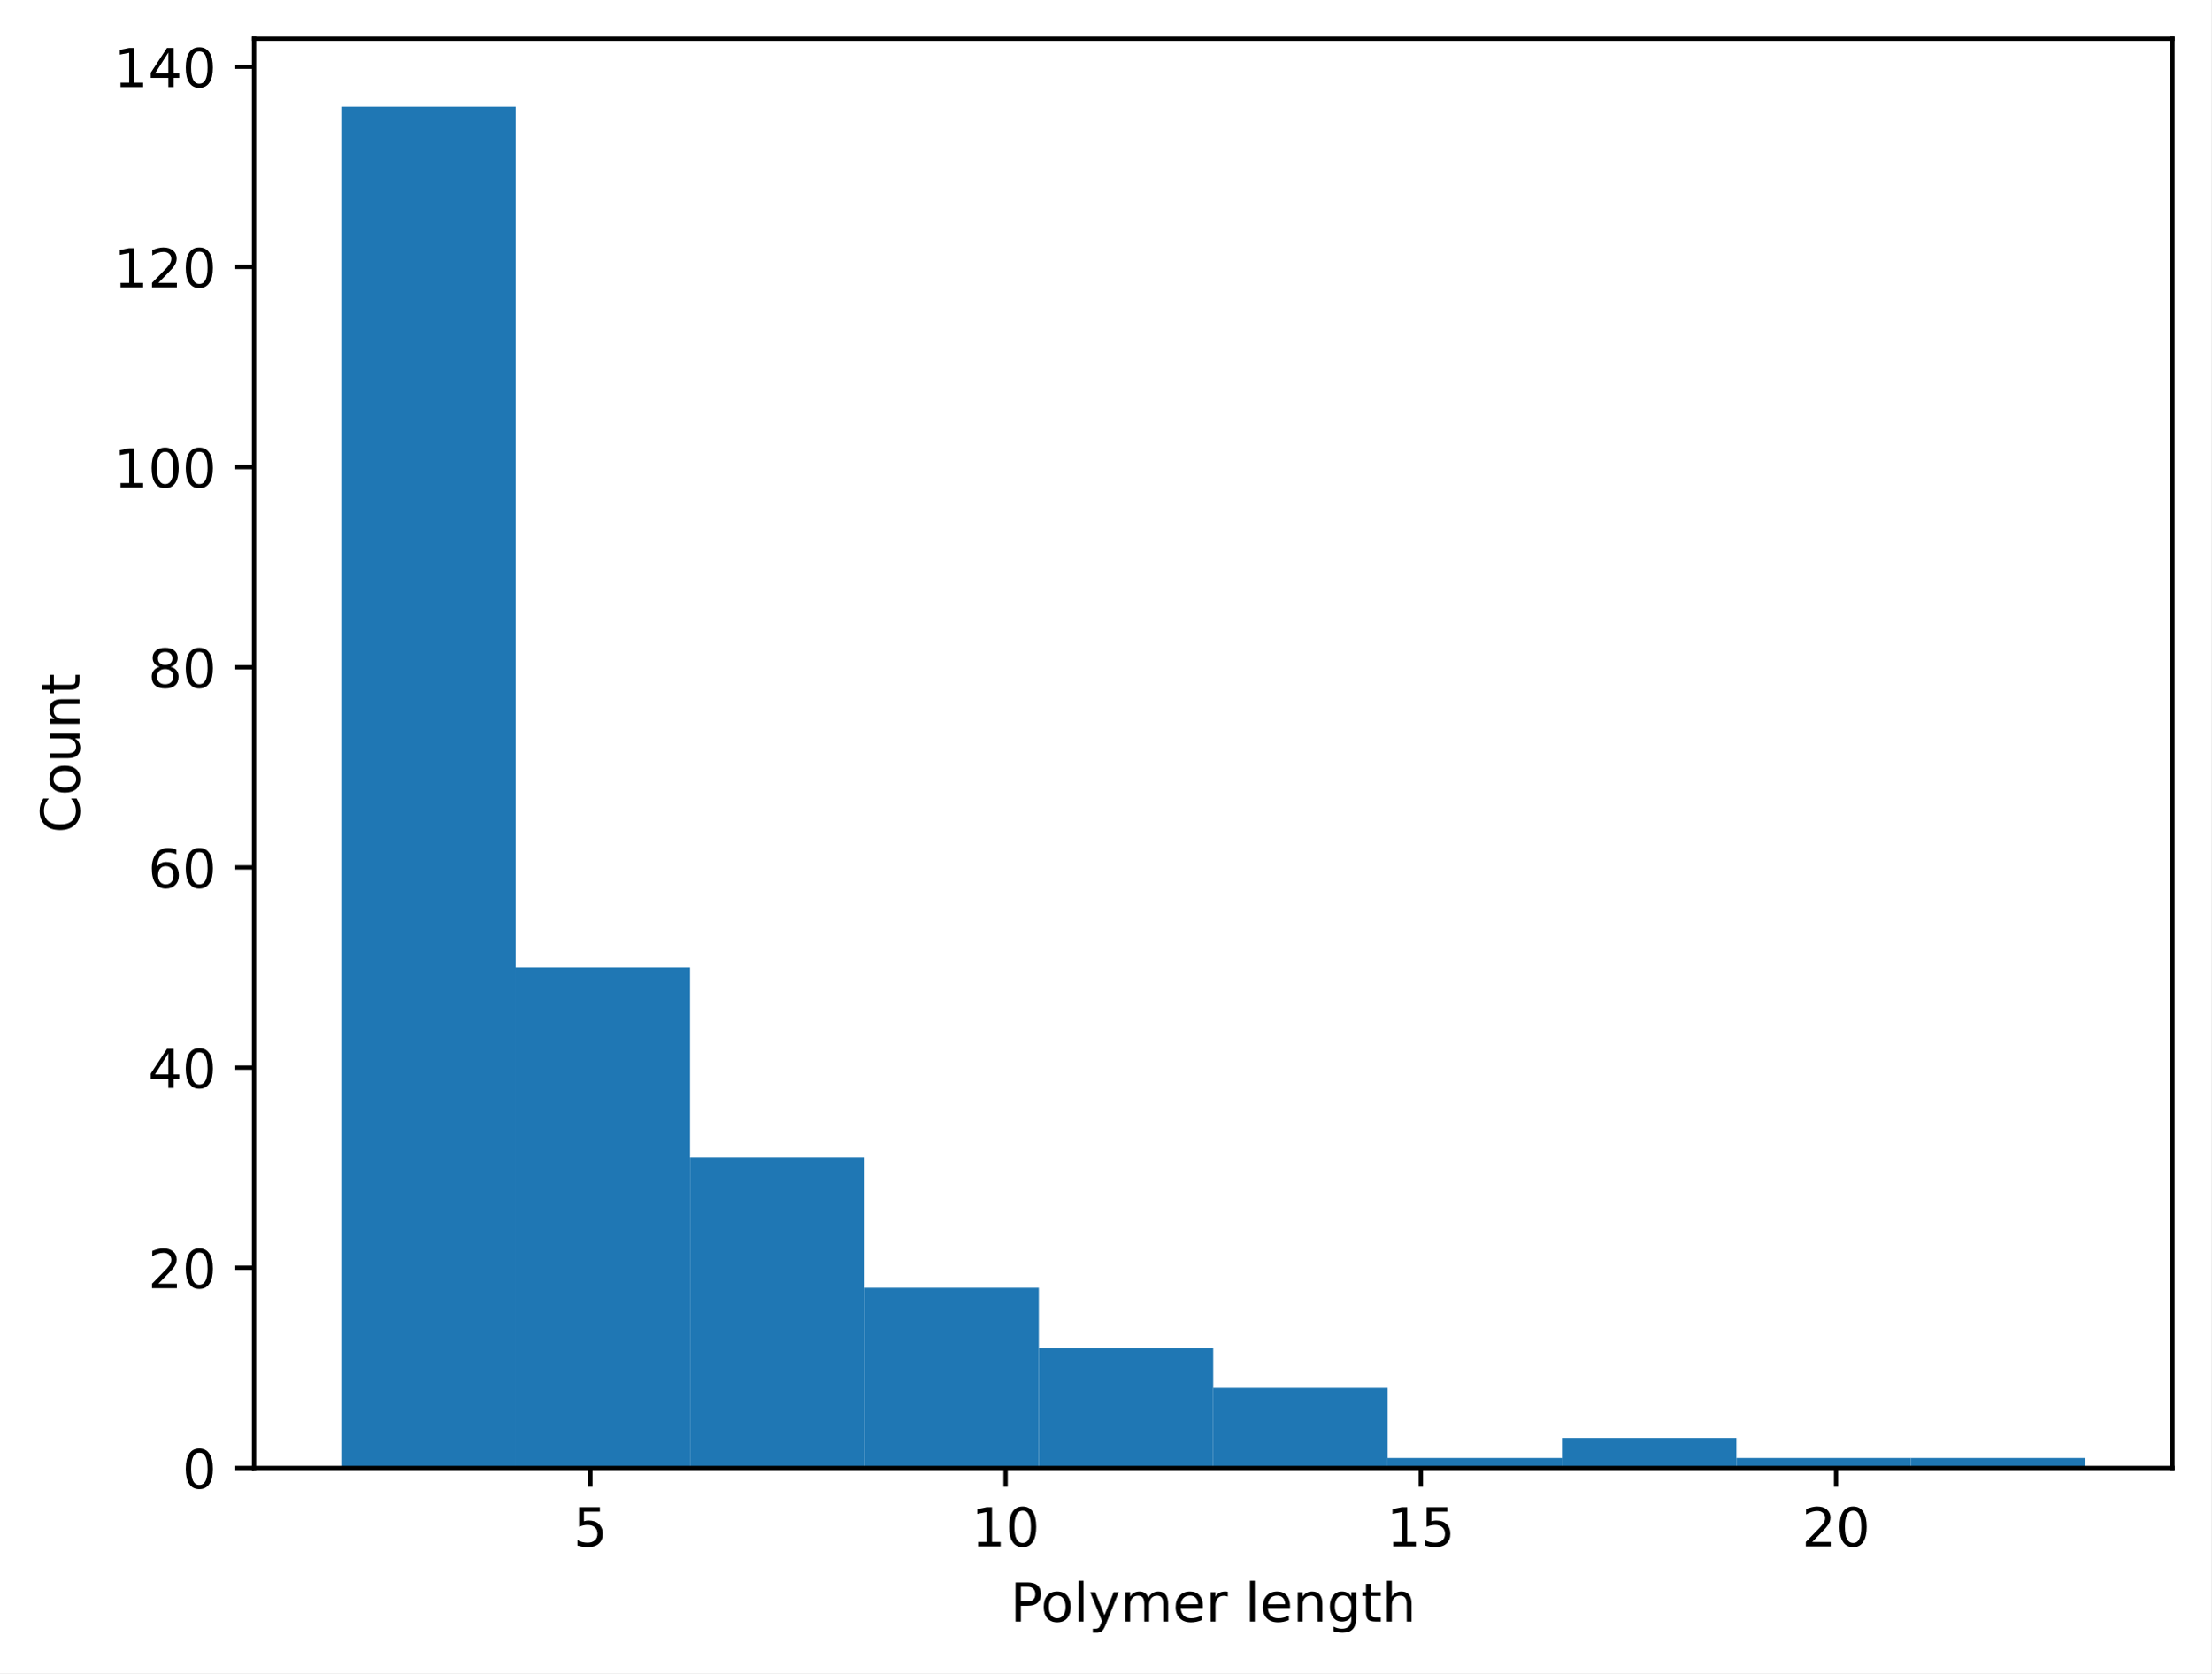
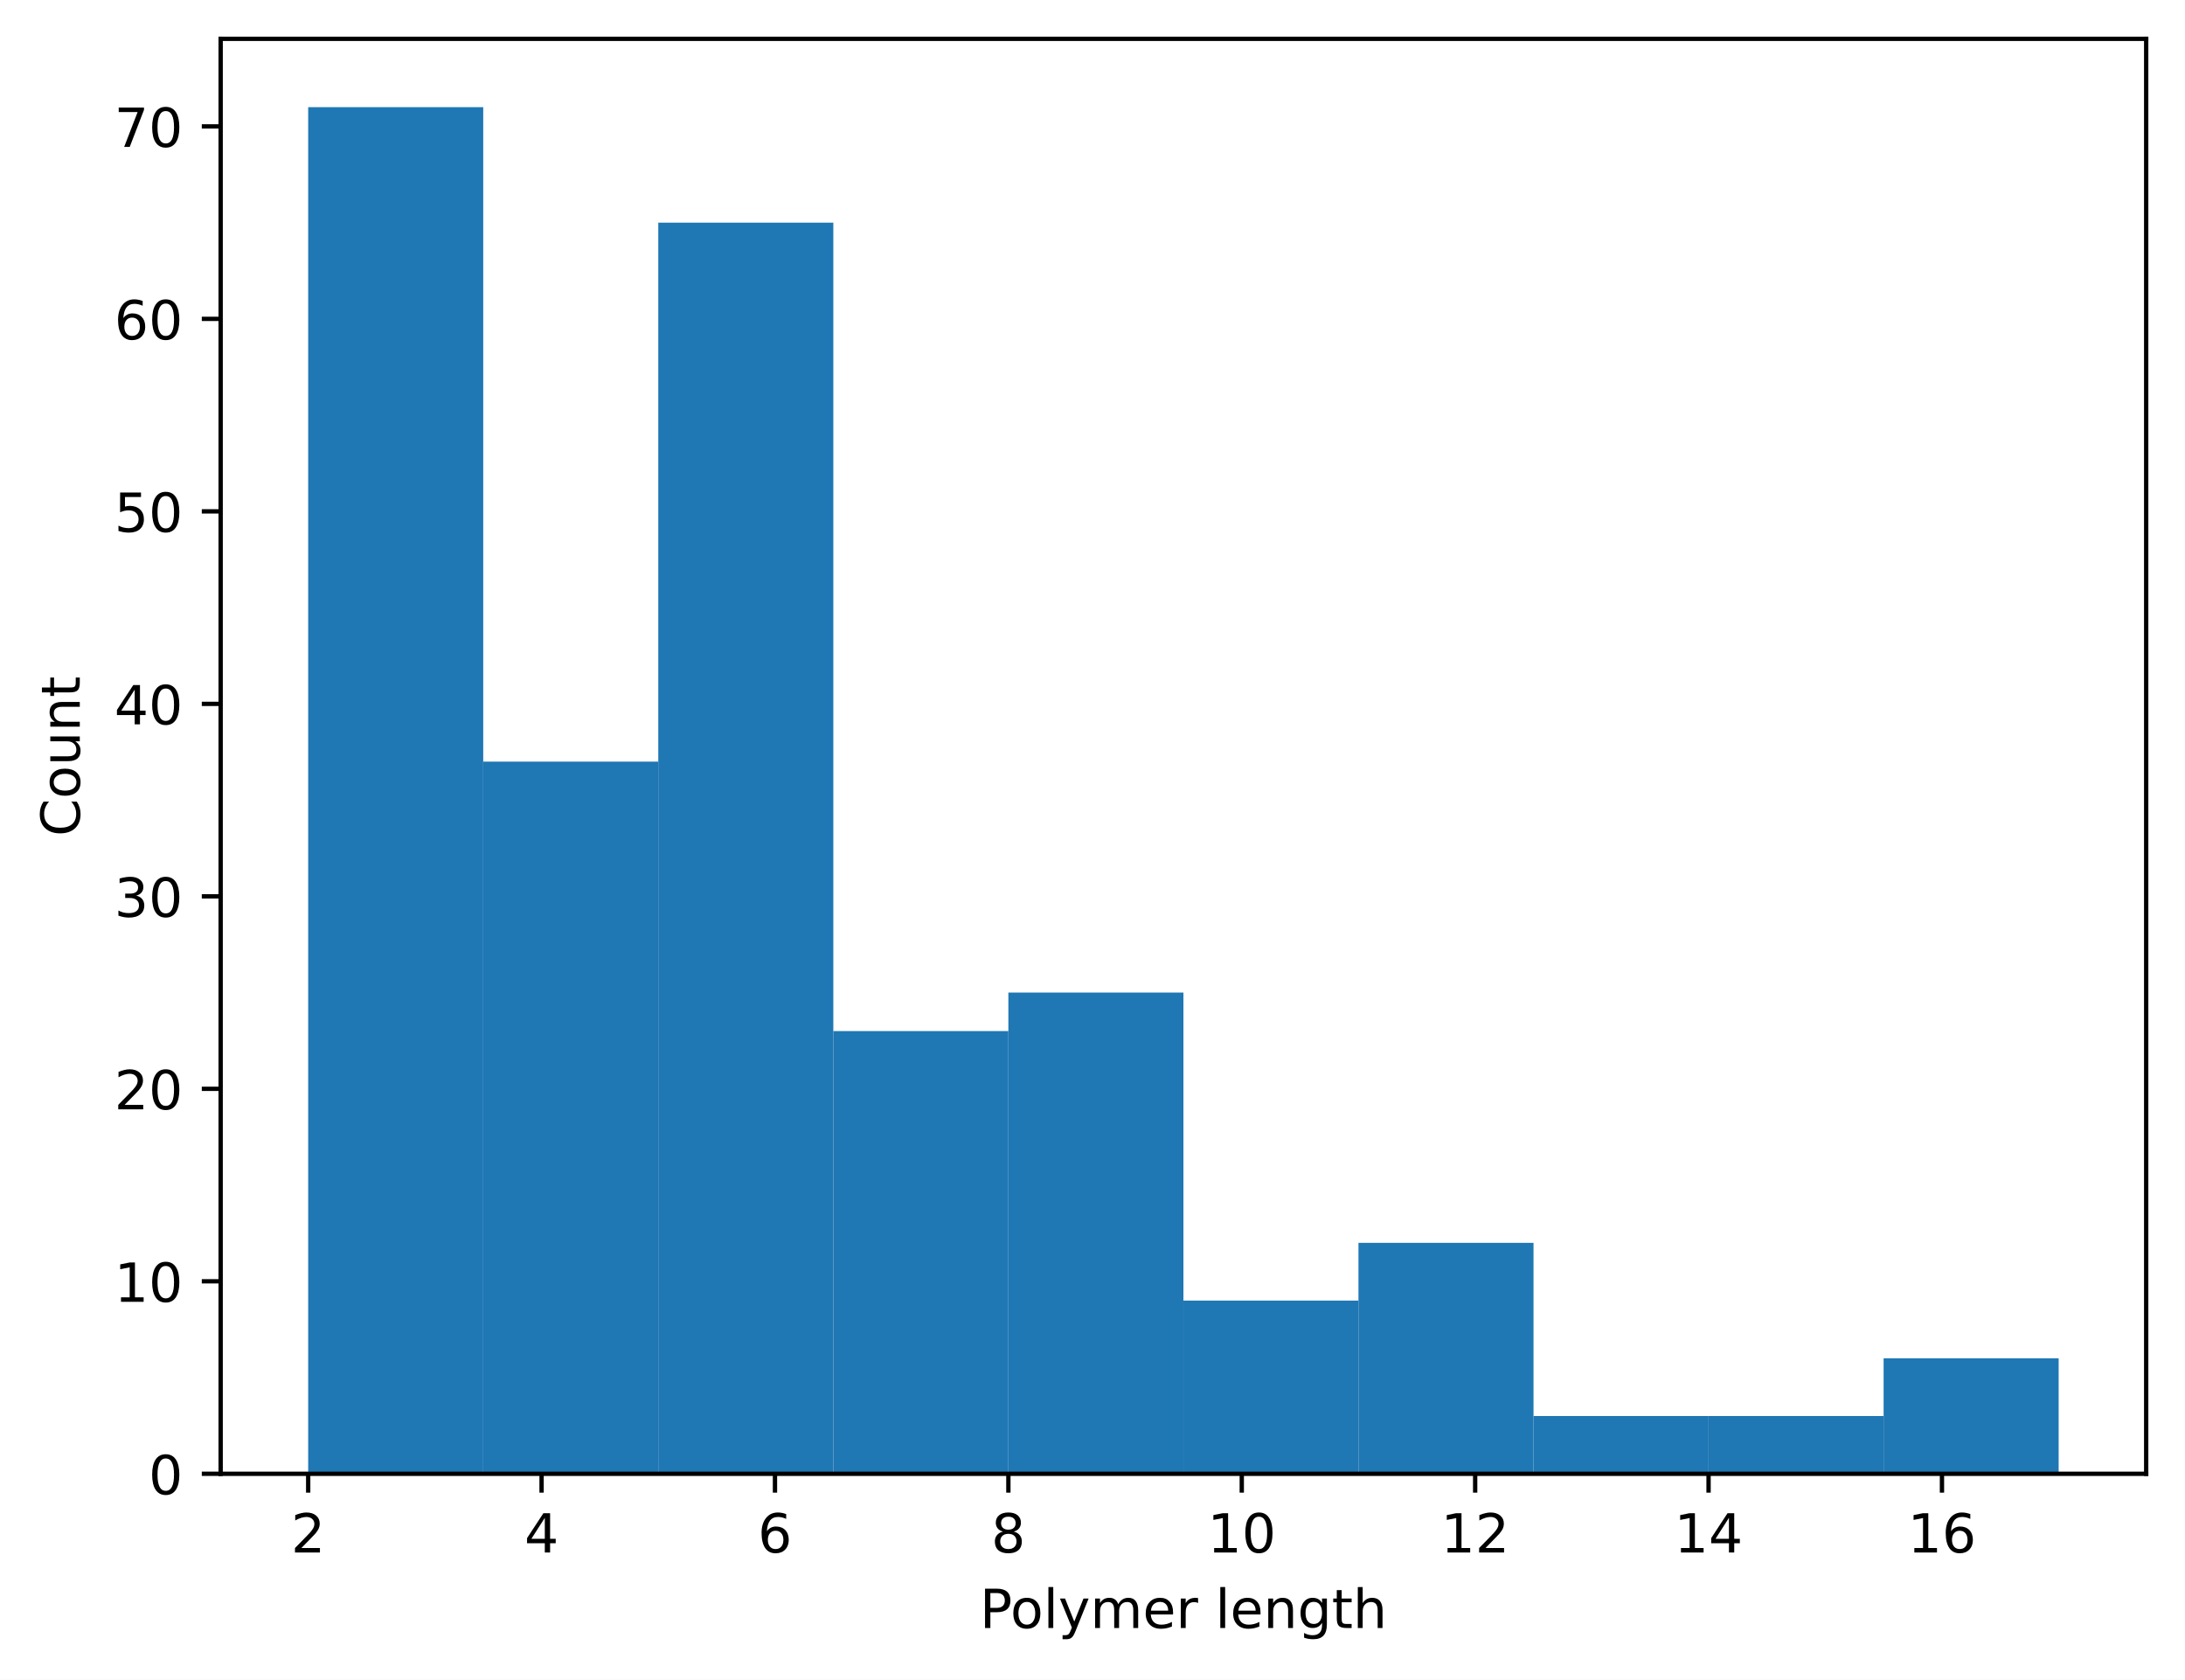
- <svg xmlns="http://www.w3.org/2000/svg" xmlns:xlink="http://www.w3.org/1999/xlink" width="411.608pt" height="311.513pt" viewBox="0 0 411.608 311.513" version="1.1">
+ <svg xmlns="http://www.w3.org/2000/svg" xmlns:xlink="http://www.w3.org/1999/xlink" width="405.245pt" height="311.513pt" viewBox="0 0 405.245 311.513" version="1.1">
  <defs>
    <style type="text/css">*{stroke-linejoin: round; stroke-linecap: butt}</style>
  </defs>
  <g id="figure_1">
    <g id="patch_1">
-       <path d="M 0 311.513  L 411.608 311.513  L 411.608 0  L 0 0  z " style="fill: #ffffff" />
+       <path d="M 0 311.513  L 405.245 311.513  L 405.245 0  L 0 0  z " style="fill: #ffffff" />
    </g>
    <g id="axes_1">
      <g id="patch_2">
-         <path d="M 47.288 273.312  L 404.408 273.312  L 404.408 7.2  L 47.288 7.2  z " style="fill: #ffffff" />
+         <path d="M 40.925 273.312  L 398.045 273.312  L 398.045 7.2  L 40.925 7.2  z " style="fill: #ffffff" />
      </g>
      <g id="patch_3">
-         <path d="M 63.52 273.312  L 95.986 273.312  L 95.986 19.872  L 63.52 19.872  z " clip-path="url(#p69fd61f39b)" style="fill: #1f77b4" />
+         <path d="M 57.158 273.312  L 89.623 273.312  L 89.623 19.872  L 57.158 19.872  z " clip-path="url(#p573039c60e)" style="fill: #1f77b4" />
      </g>
      <g id="patch_4">
-         <path d="M 95.986 273.312  L 128.451 273.312  L 128.451 180.136  L 95.986 180.136  z " clip-path="url(#p69fd61f39b)" style="fill: #1f77b4" />
+         <path d="M 89.623 273.312  L 122.089 273.312  L 122.089 141.238  L 89.623 141.238  z " clip-path="url(#p573039c60e)" style="fill: #1f77b4" />
      </g>
      <g id="patch_5">
-         <path d="M 128.451 273.312  L 160.917 273.312  L 160.917 215.543  L 128.451 215.543  z " clip-path="url(#p69fd61f39b)" style="fill: #1f77b4" />
+         <path d="M 122.089 273.312  L 154.554 273.312  L 154.554 41.289  L 122.089 41.289  z " clip-path="url(#p573039c60e)" style="fill: #1f77b4" />
      </g>
      <g id="patch_6">
-         <path d="M 160.917 273.312  L 193.382 273.312  L 193.382 239.768  L 160.917 239.768  z " clip-path="url(#p69fd61f39b)" style="fill: #1f77b4" />
+         <path d="M 154.554 273.312  L 187.02 273.312  L 187.02 191.212  L 154.554 191.212  z " clip-path="url(#p573039c60e)" style="fill: #1f77b4" />
      </g>
      <g id="patch_7">
-         <path d="M 193.382 273.312  L 225.847 273.312  L 225.847 250.95  L 193.382 250.95  z " clip-path="url(#p69fd61f39b)" style="fill: #1f77b4" />
+         <path d="M 187.02 273.312  L 219.485 273.312  L 219.485 184.073  L 187.02 184.073  z " clip-path="url(#p573039c60e)" style="fill: #1f77b4" />
      </g>
      <g id="patch_8">
-         <path d="M 225.847 273.312  L 258.313 273.312  L 258.313 258.404  L 225.847 258.404  z " clip-path="url(#p69fd61f39b)" style="fill: #1f77b4" />
+         <path d="M 219.485 273.312  L 251.95 273.312  L 251.95 241.186  L 219.485 241.186  z " clip-path="url(#p573039c60e)" style="fill: #1f77b4" />
      </g>
      <g id="patch_9">
-         <path d="M 258.313 273.312  L 290.778 273.312  L 290.778 271.448  L 258.313 271.448  z " clip-path="url(#p69fd61f39b)" style="fill: #1f77b4" />
+         <path d="M 251.95 273.312  L 284.416 273.312  L 284.416 230.477  L 251.95 230.477  z " clip-path="url(#p573039c60e)" style="fill: #1f77b4" />
      </g>
      <g id="patch_10">
-         <path d="M 290.778 273.312  L 323.244 273.312  L 323.244 267.721  L 290.778 267.721  z " clip-path="url(#p69fd61f39b)" style="fill: #1f77b4" />
+         <path d="M 284.416 273.312  L 316.881 273.312  L 316.881 262.603  L 284.416 262.603  z " clip-path="url(#p573039c60e)" style="fill: #1f77b4" />
      </g>
      <g id="patch_11">
-         <path d="M 323.244 273.312  L 355.709 273.312  L 355.709 271.448  L 323.244 271.448  z " clip-path="url(#p69fd61f39b)" style="fill: #1f77b4" />
+         <path d="M 316.881 273.312  L 349.347 273.312  L 349.347 262.603  L 316.881 262.603  z " clip-path="url(#p573039c60e)" style="fill: #1f77b4" />
      </g>
      <g id="patch_12">
-         <path d="M 355.709 273.312  L 388.175 273.312  L 388.175 271.448  L 355.709 271.448  z " clip-path="url(#p69fd61f39b)" style="fill: #1f77b4" />
+         <path d="M 349.347 273.312  L 381.812 273.312  L 381.812 251.895  L 349.347 251.895  z " clip-path="url(#p573039c60e)" style="fill: #1f77b4" />
      </g>
      <g id="matplotlib.axis_1">
        <g id="xtick_1">
          <g id="line2d_1">
            <defs>
-               <path id="m2a3652e776" d="M 0 0  L 0 3.5  " style="stroke: #000000; stroke-width: 0.8" />
+               <path id="m5032d25a8d" d="M 0 0  L 0 3.5  " style="stroke: #000000; stroke-width: 0.8" />
            </defs>
            <g>
-               <use xlink:href="#m2a3652e776" x="109.899" y="273.312" style="stroke: #000000; stroke-width: 0.8" />
+               <use xlink:href="#m5032d25a8d" x="57.158" y="273.312" style="stroke: #000000; stroke-width: 0.8" />
            </g>
          </g>
          <g id="text_1">
-             <g transform="translate(106.7182 287.9097) scale(0.1 -0.1)">
-               <defs>
-                 <path id="DejaVuSans-18" d="M 691 4666  L 3169 4666  L 3169 4134  L 1269 4134  L 1269 2991  Q 1406 3038 1543 3061  Q 1681 3084 1819 3084  Q 2600 3084 3056 2656  Q 3513 2228 3513 1497  Q 3513 744 3044 326  Q 2575 -91 1722 -91  Q 1428 -91 1123 -41  Q 819 9 494 109  L 494 744  Q 775 591 1075 516  Q 1375 441 1709 441  Q 2250 441 2565 725  Q 2881 1009 2881 1497  Q 2881 1984 2565 2268  Q 2250 2553 1709 2553  Q 1456 2553 1204 2497  Q 953 2441 691 2322  L 691 4666  z " transform="scale(0.015625)" />
-               </defs>
-               <use xlink:href="#DejaVuSans-18" />
+             <g transform="translate(53.97648 287.9097) scale(0.1 -0.1)">
+               <defs>
+                 <path id="DejaVuSans-15" d="M 1228 531  L 3431 531  L 3431 0  L 469 0  L 469 531  Q 828 903 1448 1529  Q 2069 2156 2228 2338  Q 2531 2678 2651 2914  Q 2772 3150 2772 3378  Q 2772 3750 2511 3984  Q 2250 4219 1831 4219  Q 1534 4219 1204 4116  Q 875 4013 500 3803  L 500 4441  Q 881 4594 1212 4672  Q 1544 4750 1819 4750  Q 2544 4750 2975 4387  Q 3406 4025 3406 3419  Q 3406 3131 3298 2873  Q 3191 2616 2906 2266  Q 2828 2175 2409 1742  Q 1991 1309 1228 531  z " transform="scale(0.015625)" />
+               </defs>
+               <use xlink:href="#DejaVuSans-15" />
            </g>
          </g>
        </g>
        <g id="xtick_2">
          <g id="line2d_2">
            <g>
-               <use xlink:href="#m2a3652e776" x="187.198" y="273.312" style="stroke: #000000; stroke-width: 0.8" />
+               <use xlink:href="#m5032d25a8d" x="100.445" y="273.312" style="stroke: #000000; stroke-width: 0.8" />
            </g>
          </g>
          <g id="text_2">
-             <g transform="translate(180.8356 287.9097) scale(0.1 -0.1)">
+             <g transform="translate(97.26375 287.9097) scale(0.1 -0.1)">
+               <defs>
+                 <path id="DejaVuSans-17" d="M 2419 4116  L 825 1625  L 2419 1625  L 2419 4116  z M 2253 4666  L 3047 4666  L 3047 1625  L 3713 1625  L 3713 1100  L 3047 1100  L 3047 0  L 2419 0  L 2419 1100  L 313 1100  L 313 1709  L 2253 4666  z " transform="scale(0.015625)" />
+               </defs>
+               <use xlink:href="#DejaVuSans-17" />
+             </g>
+           </g>
+         </g>
+         <g id="xtick_3">
+           <g id="line2d_3">
+             <g>
+               <use xlink:href="#m5032d25a8d" x="143.732" y="273.312" style="stroke: #000000; stroke-width: 0.8" />
+             </g>
+           </g>
+           <g id="text_3">
+             <g transform="translate(140.551 287.9097) scale(0.1 -0.1)">
+               <defs>
+                 <path id="DejaVuSans-19" d="M 2113 2584  Q 1688 2584 1439 2293  Q 1191 2003 1191 1497  Q 1191 994 1439 701  Q 1688 409 2113 409  Q 2538 409 2786 701  Q 3034 994 3034 1497  Q 3034 2003 2786 2293  Q 2538 2584 2113 2584  z M 3366 4563  L 3366 3988  Q 3128 4100 2886 4159  Q 2644 4219 2406 4219  Q 1781 4219 1451 3797  Q 1122 3375 1075 2522  Q 1259 2794 1537 2939  Q 1816 3084 2150 3084  Q 2853 3084 3261 2657  Q 3669 2231 3669 1497  Q 3669 778 3244 343  Q 2819 -91 2113 -91  Q 1303 -91 875 529  Q 447 1150 447 2328  Q 447 3434 972 4092  Q 1497 4750 2381 4750  Q 2619 4750 2861 4703  Q 3103 4656 3366 4563  z " transform="scale(0.015625)" />
+               </defs>
+               <use xlink:href="#DejaVuSans-19" />
+             </g>
+           </g>
+         </g>
+         <g id="xtick_4">
+           <g id="line2d_4">
+             <g>
+               <use xlink:href="#m5032d25a8d" x="187.02" y="273.312" style="stroke: #000000; stroke-width: 0.8" />
+             </g>
+           </g>
+           <g id="text_4">
+             <g transform="translate(183.8383 287.9097) scale(0.1 -0.1)">
+               <defs>
+                 <path id="DejaVuSans-1b" d="M 2034 2216  Q 1584 2216 1326 1975  Q 1069 1734 1069 1313  Q 1069 891 1326 650  Q 1584 409 2034 409  Q 2484 409 2743 651  Q 3003 894 3003 1313  Q 3003 1734 2745 1975  Q 2488 2216 2034 2216  z M 1403 2484  Q 997 2584 770 2862  Q 544 3141 544 3541  Q 544 4100 942 4425  Q 1341 4750 2034 4750  Q 2731 4750 3128 4425  Q 3525 4100 3525 3541  Q 3525 3141 3298 2862  Q 3072 2584 2669 2484  Q 3125 2378 3379 2068  Q 3634 1759 3634 1313  Q 3634 634 3220 271  Q 2806 -91 2034 -91  Q 1263 -91 848 271  Q 434 634 434 1313  Q 434 1759 690 2068  Q 947 2378 1403 2484  z M 1172 3481  Q 1172 3119 1398 2916  Q 1625 2713 2034 2713  Q 2441 2713 2670 2916  Q 2900 3119 2900 3481  Q 2900 3844 2670 4047  Q 2441 4250 2034 4250  Q 1625 4250 1398 4047  Q 1172 3844 1172 3481  z " transform="scale(0.015625)" />
+               </defs>
+               <use xlink:href="#DejaVuSans-1b" />
+             </g>
+           </g>
+         </g>
+         <g id="xtick_5">
+           <g id="line2d_5">
+             <g>
+               <use xlink:href="#m5032d25a8d" x="230.307" y="273.312" style="stroke: #000000; stroke-width: 0.8" />
+             </g>
+           </g>
+           <g id="text_5">
+             <g transform="translate(223.9443 287.9097) scale(0.1 -0.1)">
              <defs>
                <path id="DejaVuSans-14" d="M 794 531  L 1825 531  L 1825 4091  L 703 3866  L 703 4441  L 1819 4666  L 2450 4666  L 2450 531  L 3481 531  L 3481 0  L 794 0  L 794 531  z " transform="scale(0.015625)" />
                <path id="DejaVuSans-13" d="M 2034 4250  Q 1547 4250 1301 3770  Q 1056 3291 1056 2328  Q 1056 1369 1301 889  Q 1547 409 2034 409  Q 2525 409 2770 889  Q 3016 1369 3016 2328  Q 3016 3291 2770 3770  Q 2525 4250 2034 4250  z M 2034 4750  Q 2819 4750 3233 4129  Q 3647 3509 3647 2328  Q 3647 1150 3233 529  Q 2819 -91 2034 -91  Q 1250 -91 836 529  Q 422 1150 422 2328  Q 422 3509 836 4129  Q 1250 4750 2034 4750  z " transform="scale(0.015625)" />
              </defs>
              <use xlink:href="#DejaVuSans-14" />
              <use xlink:href="#DejaVuSans-13" transform="translate(63.625 0)" />
            </g>
          </g>
        </g>
-         <g id="xtick_3">
-           <g id="line2d_3">
-             <g>
-               <use xlink:href="#m2a3652e776" x="264.497" y="273.312" style="stroke: #000000; stroke-width: 0.8" />
-             </g>
-           </g>
-           <g id="text_3">
-             <g transform="translate(258.1344 287.9097) scale(0.1 -0.1)">
-               <use xlink:href="#DejaVuSans-14" />
-               <use xlink:href="#DejaVuSans-18" transform="translate(63.625 0)" />
-             </g>
-           </g>
-         </g>
-         <g id="xtick_4">
-           <g id="line2d_4">
-             <g>
-               <use xlink:href="#m2a3652e776" x="341.796" y="273.312" style="stroke: #000000; stroke-width: 0.8" />
-             </g>
-           </g>
-           <g id="text_4">
-             <g transform="translate(335.4331 287.9097) scale(0.1 -0.1)">
-               <defs>
-                 <path id="DejaVuSans-15" d="M 1228 531  L 3431 531  L 3431 0  L 469 0  L 469 531  Q 828 903 1448 1529  Q 2069 2156 2228 2338  Q 2531 2678 2651 2914  Q 2772 3150 2772 3378  Q 2772 3750 2511 3984  Q 2250 4219 1831 4219  Q 1534 4219 1204 4116  Q 875 4013 500 3803  L 500 4441  Q 881 4594 1212 4672  Q 1544 4750 1819 4750  Q 2544 4750 2975 4387  Q 3406 4025 3406 3419  Q 3406 3131 3298 2873  Q 3191 2616 2906 2266  Q 2828 2175 2409 1742  Q 1991 1309 1228 531  z " transform="scale(0.015625)" />
-               </defs>
-               <use xlink:href="#DejaVuSans-15" />
-               <use xlink:href="#DejaVuSans-13" transform="translate(63.625 0)" />
-             </g>
-           </g>
-         </g>
-         <g id="text_5">
-           <g transform="translate(188.0741 301.9104) scale(0.1 -0.1)">
+         <g id="xtick_6">
+           <g id="line2d_6">
+             <g>
+               <use xlink:href="#m5032d25a8d" x="273.594" y="273.312" style="stroke: #000000; stroke-width: 0.8" />
+             </g>
+           </g>
+           <g id="text_6">
+             <g transform="translate(267.2316 287.9097) scale(0.1 -0.1)">
+               <use xlink:href="#DejaVuSans-14" />
+               <use xlink:href="#DejaVuSans-15" transform="translate(63.625 0)" />
+             </g>
+           </g>
+         </g>
+         <g id="xtick_7">
+           <g id="line2d_7">
+             <g>
+               <use xlink:href="#m5032d25a8d" x="316.881" y="273.312" style="stroke: #000000; stroke-width: 0.8" />
+             </g>
+           </g>
+           <g id="text_7">
+             <g transform="translate(310.5189 287.9097) scale(0.1 -0.1)">
+               <use xlink:href="#DejaVuSans-14" />
+               <use xlink:href="#DejaVuSans-17" transform="translate(63.625 0)" />
+             </g>
+           </g>
+         </g>
+         <g id="xtick_8">
+           <g id="line2d_8">
+             <g>
+               <use xlink:href="#m5032d25a8d" x="360.169" y="273.312" style="stroke: #000000; stroke-width: 0.8" />
+             </g>
+           </g>
+           <g id="text_8">
+             <g transform="translate(353.8061 287.9097) scale(0.1 -0.1)">
+               <use xlink:href="#DejaVuSans-14" />
+               <use xlink:href="#DejaVuSans-19" transform="translate(63.625 0)" />
+             </g>
+           </g>
+         </g>
+         <g id="text_9">
+           <g transform="translate(181.7116 301.9104) scale(0.1 -0.1)">
            <defs>
              <path id="DejaVuSans-33" d="M 1259 4147  L 1259 2394  L 2053 2394  Q 2494 2394 2734 2622  Q 2975 2850 2975 3272  Q 2975 3691 2734 3919  Q 2494 4147 2053 4147  L 1259 4147  z M 628 4666  L 2053 4666  Q 2838 4666 3239 4311  Q 3641 3956 3641 3272  Q 3641 2581 3239 2228  Q 2838 1875 2053 1875  L 1259 1875  L 1259 0  L 628 0  L 628 4666  z " transform="scale(0.015625)" />
              <path id="DejaVuSans-52" d="M 1959 3097  Q 1497 3097 1228 2736  Q 959 2375 959 1747  Q 959 1119 1226 758  Q 1494 397 1959 397  Q 2419 397 2687 759  Q 2956 1122 2956 1747  Q 2956 2369 2687 2733  Q 2419 3097 1959 3097  z M 1959 3584  Q 2709 3584 3137 3096  Q 3566 2609 3566 1747  Q 3566 888 3137 398  Q 2709 -91 1959 -91  Q 1206 -91 779 398  Q 353 888 353 1747  Q 353 2609 779 3096  Q 1206 3584 1959 3584  z " transform="scale(0.015625)" />
              <path id="DejaVuSans-4f" d="M 603 4863  L 1178 4863  L 1178 0  L 603 0  L 603 4863  z " transform="scale(0.015625)" />
              <path id="DejaVuSans-5c" d="M 2059 -325  Q 1816 -950 1584 -1140  Q 1353 -1331 966 -1331  L 506 -1331  L 506 -850  L 844 -850  Q 1081 -850 1212 -737  Q 1344 -625 1503 -206  L 1606 56  L 191 3500  L 800 3500  L 1894 763  L 2988 3500  L 3597 3500  L 2059 -325  z " transform="scale(0.015625)" />
              <path id="DejaVuSans-50" d="M 3328 2828  Q 3544 3216 3844 3400  Q 4144 3584 4550 3584  Q 5097 3584 5394 3201  Q 5691 2819 5691 2113  L 5691 0  L 5113 0  L 5113 2094  Q 5113 2597 4934 2840  Q 4756 3084 4391 3084  Q 3944 3084 3684 2787  Q 3425 2491 3425 1978  L 3425 0  L 2847 0  L 2847 2094  Q 2847 2600 2669 2842  Q 2491 3084 2119 3084  Q 1678 3084 1418 2786  Q 1159 2488 1159 1978  L 1159 0  L 581 0  L 581 3500  L 1159 3500  L 1159 2956  Q 1356 3278 1631 3431  Q 1906 3584 2284 3584  Q 2666 3584 2933 3390  Q 3200 3197 3328 2828  z " transform="scale(0.015625)" />
              <path id="DejaVuSans-48" d="M 3597 1894  L 3597 1613  L 953 1613  Q 991 1019 1311 708  Q 1631 397 2203 397  Q 2534 397 2845 478  Q 3156 559 3463 722  L 3463 178  Q 3153 47 2828 -22  Q 2503 -91 2169 -91  Q 1331 -91 842 396  Q 353 884 353 1716  Q 353 2575 817 3079  Q 1281 3584 2069 3584  Q 2775 3584 3186 3129  Q 3597 2675 3597 1894  z M 3022 2063  Q 3016 2534 2758 2815  Q 2500 3097 2075 3097  Q 1594 3097 1305 2825  Q 1016 2553 972 2059  L 3022 2063  z " transform="scale(0.015625)" />
              <path id="DejaVuSans-55" d="M 2631 2963  Q 2534 3019 2420 3045  Q 2306 3072 2169 3072  Q 1681 3072 1420 2755  Q 1159 2438 1159 1844  L 1159 0  L 581 0  L 581 3500  L 1159 3500  L 1159 2956  Q 1341 3275 1631 3429  Q 1922 3584 2338 3584  Q 2397 3584 2469 3576  Q 2541 3569 2628 3553  L 2631 2963  z " transform="scale(0.015625)" />
              <path id="DejaVuSans-3" transform="scale(0.015625)" />
              <path id="DejaVuSans-51" d="M 3513 2113  L 3513 0  L 2938 0  L 2938 2094  Q 2938 2591 2744 2837  Q 2550 3084 2163 3084  Q 1697 3084 1428 2787  Q 1159 2491 1159 1978  L 1159 0  L 581 0  L 581 3500  L 1159 3500  L 1159 2956  Q 1366 3272 1645 3428  Q 1925 3584 2291 3584  Q 2894 3584 3203 3211  Q 3513 2838 3513 2113  z " transform="scale(0.015625)" />
              <path id="DejaVuSans-4a" d="M 2906 1791  Q 2906 2416 2648 2759  Q 2391 3103 1925 3103  Q 1463 3103 1205 2759  Q 947 2416 947 1791  Q 947 1169 1205 825  Q 1463 481 1925 481  Q 2391 481 2648 825  Q 2906 1169 2906 1791  z M 3481 434  Q 3481 -459 3084 -895  Q 2688 -1331 1869 -1331  Q 1566 -1331 1297 -1286  Q 1028 -1241 775 -1147  L 775 -588  Q 1028 -725 1275 -790  Q 1522 -856 1778 -856  Q 2344 -856 2625 -561  Q 2906 -266 2906 331  L 2906 616  Q 2728 306 2450 153  Q 2172 0 1784 0  Q 1141 0 747 490  Q 353 981 353 1791  Q 353 2603 747 3093  Q 1141 3584 1784 3584  Q 2172 3584 2450 3431  Q 2728 3278 2906 2969  L 2906 3500  L 3481 3500  L 3481 434  z " transform="scale(0.015625)" />
              <path id="DejaVuSans-57" d="M 1172 4494  L 1172 3500  L 2356 3500  L 2356 3053  L 1172 3053  L 1172 1153  Q 1172 725 1289 603  Q 1406 481 1766 481  L 2356 481  L 2356 0  L 1766 0  Q 1100 0 847 248  Q 594 497 594 1153  L 594 3053  L 172 3053  L 172 3500  L 594 3500  L 594 4494  L 1172 4494  z " transform="scale(0.015625)" />
              <path id="DejaVuSans-4b" d="M 3513 2113  L 3513 0  L 2938 0  L 2938 2094  Q 2938 2591 2744 2837  Q 2550 3084 2163 3084  Q 1697 3084 1428 2787  Q 1159 2491 1159 1978  L 1159 0  L 581 0  L 581 4863  L 1159 4863  L 1159 2956  Q 1366 3272 1645 3428  Q 1925 3584 2291 3584  Q 2894 3584 3203 3211  Q 3513 2838 3513 2113  z " transform="scale(0.015625)" />
            </defs>
            <use xlink:href="#DejaVuSans-33" />
            <use xlink:href="#DejaVuSans-52" transform="translate(56.73438 0)" />
            <use xlink:href="#DejaVuSans-4f" transform="translate(117.9219 0)" />
            <use xlink:href="#DejaVuSans-5c" transform="translate(145.7031 0)" />
            <use xlink:href="#DejaVuSans-50" transform="translate(204.8906 0)" />
            <use xlink:href="#DejaVuSans-48" transform="translate(302.2969 0)" />
            <use xlink:href="#DejaVuSans-55" transform="translate(363.8281 0)" />
            <use xlink:href="#DejaVuSans-3" transform="translate(404.9375 0)" />
            <use xlink:href="#DejaVuSans-4f" transform="translate(436.7188 0)" />
            <use xlink:href="#DejaVuSans-48" transform="translate(464.5 0)" />
            <use xlink:href="#DejaVuSans-51" transform="translate(526.0312 0)" />
            <use xlink:href="#DejaVuSans-4a" transform="translate(589.4062 0)" />
            <use xlink:href="#DejaVuSans-57" transform="translate(652.8906 0)" />
            <use xlink:href="#DejaVuSans-4b" transform="translate(692.0938 0)" />
          </g>
        </g>
      </g>
      <g id="matplotlib.axis_2">
        <g id="ytick_1">
-           <g id="line2d_5">
+           <g id="line2d_9">
            <defs>
-               <path id="md973ba02d2" d="M 0 0  L -3.5 0  " style="stroke: #000000; stroke-width: 0.8" />
+               <path id="m471abb169b" d="M 0 0  L -3.5 0  " style="stroke: #000000; stroke-width: 0.8" />
            </defs>
            <g>
-               <use xlink:href="#md973ba02d2" x="47.288" y="273.312" style="stroke: #000000; stroke-width: 0.8" />
-             </g>
-           </g>
-           <g id="text_6">
-             <g transform="translate(33.925 277.1108) scale(0.1 -0.1)">
+               <use xlink:href="#m471abb169b" x="40.925" y="273.312" style="stroke: #000000; stroke-width: 0.8" />
+             </g>
+           </g>
+           <g id="text_10">
+             <g transform="translate(27.5625 277.1108) scale(0.1 -0.1)">
              <use xlink:href="#DejaVuSans-13" />
            </g>
          </g>
        </g>
        <g id="ytick_2">
-           <g id="line2d_6">
-             <g>
-               <use xlink:href="#md973ba02d2" x="47.288" y="236.041" style="stroke: #000000; stroke-width: 0.8" />
-             </g>
-           </g>
-           <g id="text_7">
-             <g transform="translate(27.5625 239.8402) scale(0.1 -0.1)">
+           <g id="line2d_10">
+             <g>
+               <use xlink:href="#m471abb169b" x="40.925" y="237.616" style="stroke: #000000; stroke-width: 0.8" />
+             </g>
+           </g>
+           <g id="text_11">
+             <g transform="translate(21.2 241.4151) scale(0.1 -0.1)">
+               <use xlink:href="#DejaVuSans-14" />
+               <use xlink:href="#DejaVuSans-13" transform="translate(63.625 0)" />
+             </g>
+           </g>
+         </g>
+         <g id="ytick_3">
+           <g id="line2d_11">
+             <g>
+               <use xlink:href="#m471abb169b" x="40.925" y="201.92" style="stroke: #000000; stroke-width: 0.8" />
+             </g>
+           </g>
+           <g id="text_12">
+             <g transform="translate(21.2 205.7193) scale(0.1 -0.1)">
              <use xlink:href="#DejaVuSans-15" />
              <use xlink:href="#DejaVuSans-13" transform="translate(63.625 0)" />
            </g>
          </g>
        </g>
-         <g id="ytick_3">
-           <g id="line2d_7">
-             <g>
-               <use xlink:href="#md973ba02d2" x="47.288" y="198.771" style="stroke: #000000; stroke-width: 0.8" />
-             </g>
-           </g>
-           <g id="text_8">
-             <g transform="translate(27.5625 202.5697) scale(0.1 -0.1)">
-               <defs>
-                 <path id="DejaVuSans-17" d="M 2419 4116  L 825 1625  L 2419 1625  L 2419 4116  z M 2253 4666  L 3047 4666  L 3047 1625  L 3713 1625  L 3713 1100  L 3047 1100  L 3047 0  L 2419 0  L 2419 1100  L 313 1100  L 313 1709  L 2253 4666  z " transform="scale(0.015625)" />
-               </defs>
+         <g id="ytick_4">
+           <g id="line2d_12">
+             <g>
+               <use xlink:href="#m471abb169b" x="40.925" y="166.225" style="stroke: #000000; stroke-width: 0.8" />
+             </g>
+           </g>
+           <g id="text_13">
+             <g transform="translate(21.2 170.0235) scale(0.1 -0.1)">
+               <defs>
+                 <path id="DejaVuSans-16" d="M 2597 2516  Q 3050 2419 3304 2112  Q 3559 1806 3559 1356  Q 3559 666 3084 287  Q 2609 -91 1734 -91  Q 1441 -91 1130 -33  Q 819 25 488 141  L 488 750  Q 750 597 1062 519  Q 1375 441 1716 441  Q 2309 441 2620 675  Q 2931 909 2931 1356  Q 2931 1769 2642 2001  Q 2353 2234 1838 2234  L 1294 2234  L 1294 2753  L 1863 2753  Q 2328 2753 2575 2939  Q 2822 3125 2822 3475  Q 2822 3834 2567 4026  Q 2313 4219 1838 4219  Q 1578 4219 1281 4162  Q 984 4106 628 3988  L 628 4550  Q 988 4650 1302 4700  Q 1616 4750 1894 4750  Q 2613 4750 3031 4423  Q 3450 4097 3450 3541  Q 3450 3153 3228 2886  Q 3006 2619 2597 2516  z " transform="scale(0.015625)" />
+               </defs>
+               <use xlink:href="#DejaVuSans-16" />
+               <use xlink:href="#DejaVuSans-13" transform="translate(63.625 0)" />
+             </g>
+           </g>
+         </g>
+         <g id="ytick_5">
+           <g id="line2d_13">
+             <g>
+               <use xlink:href="#m471abb169b" x="40.925" y="130.529" style="stroke: #000000; stroke-width: 0.8" />
+             </g>
+           </g>
+           <g id="text_14">
+             <g transform="translate(21.2 134.3277) scale(0.1 -0.1)">
              <use xlink:href="#DejaVuSans-17" />
              <use xlink:href="#DejaVuSans-13" transform="translate(63.625 0)" />
            </g>
          </g>
        </g>
-         <g id="ytick_4">
-           <g id="line2d_8">
-             <g>
-               <use xlink:href="#md973ba02d2" x="47.288" y="161.5" style="stroke: #000000; stroke-width: 0.8" />
-             </g>
-           </g>
-           <g id="text_9">
-             <g transform="translate(27.5625 165.2991) scale(0.1 -0.1)">
-               <defs>
-                 <path id="DejaVuSans-19" d="M 2113 2584  Q 1688 2584 1439 2293  Q 1191 2003 1191 1497  Q 1191 994 1439 701  Q 1688 409 2113 409  Q 2538 409 2786 701  Q 3034 994 3034 1497  Q 3034 2003 2786 2293  Q 2538 2584 2113 2584  z M 3366 4563  L 3366 3988  Q 3128 4100 2886 4159  Q 2644 4219 2406 4219  Q 1781 4219 1451 3797  Q 1122 3375 1075 2522  Q 1259 2794 1537 2939  Q 1816 3084 2150 3084  Q 2853 3084 3261 2657  Q 3669 2231 3669 1497  Q 3669 778 3244 343  Q 2819 -91 2113 -91  Q 1303 -91 875 529  Q 447 1150 447 2328  Q 447 3434 972 4092  Q 1497 4750 2381 4750  Q 2619 4750 2861 4703  Q 3103 4656 3366 4563  z " transform="scale(0.015625)" />
-               </defs>
+         <g id="ytick_6">
+           <g id="line2d_14">
+             <g>
+               <use xlink:href="#m471abb169b" x="40.925" y="94.833" style="stroke: #000000; stroke-width: 0.8" />
+             </g>
+           </g>
+           <g id="text_15">
+             <g transform="translate(21.2 98.63196) scale(0.1 -0.1)">
+               <defs>
+                 <path id="DejaVuSans-18" d="M 691 4666  L 3169 4666  L 3169 4134  L 1269 4134  L 1269 2991  Q 1406 3038 1543 3061  Q 1681 3084 1819 3084  Q 2600 3084 3056 2656  Q 3513 2228 3513 1497  Q 3513 744 3044 326  Q 2575 -91 1722 -91  Q 1428 -91 1123 -41  Q 819 9 494 109  L 494 744  Q 775 591 1075 516  Q 1375 441 1709 441  Q 2250 441 2565 725  Q 2881 1009 2881 1497  Q 2881 1984 2565 2268  Q 2250 2553 1709 2553  Q 1456 2553 1204 2497  Q 953 2441 691 2322  L 691 4666  z " transform="scale(0.015625)" />
+               </defs>
+               <use xlink:href="#DejaVuSans-18" />
+               <use xlink:href="#DejaVuSans-13" transform="translate(63.625 0)" />
+             </g>
+           </g>
+         </g>
+         <g id="ytick_7">
+           <g id="line2d_15">
+             <g>
+               <use xlink:href="#m471abb169b" x="40.925" y="59.137" style="stroke: #000000; stroke-width: 0.8" />
+             </g>
+           </g>
+           <g id="text_16">
+             <g transform="translate(21.2 62.93618) scale(0.1 -0.1)">
              <use xlink:href="#DejaVuSans-19" />
              <use xlink:href="#DejaVuSans-13" transform="translate(63.625 0)" />
            </g>
          </g>
        </g>
-         <g id="ytick_5">
-           <g id="line2d_9">
-             <g>
-               <use xlink:href="#md973ba02d2" x="47.288" y="124.23" style="stroke: #000000; stroke-width: 0.8" />
-             </g>
-           </g>
-           <g id="text_10">
-             <g transform="translate(27.5625 128.0285) scale(0.1 -0.1)">
-               <defs>
-                 <path id="DejaVuSans-1b" d="M 2034 2216  Q 1584 2216 1326 1975  Q 1069 1734 1069 1313  Q 1069 891 1326 650  Q 1584 409 2034 409  Q 2484 409 2743 651  Q 3003 894 3003 1313  Q 3003 1734 2745 1975  Q 2488 2216 2034 2216  z M 1403 2484  Q 997 2584 770 2862  Q 544 3141 544 3541  Q 544 4100 942 4425  Q 1341 4750 2034 4750  Q 2731 4750 3128 4425  Q 3525 4100 3525 3541  Q 3525 3141 3298 2862  Q 3072 2584 2669 2484  Q 3125 2378 3379 2068  Q 3634 1759 3634 1313  Q 3634 634 3220 271  Q 2806 -91 2034 -91  Q 1263 -91 848 271  Q 434 634 434 1313  Q 434 1759 690 2068  Q 947 2378 1403 2484  z M 1172 3481  Q 1172 3119 1398 2916  Q 1625 2713 2034 2713  Q 2441 2713 2670 2916  Q 2900 3119 2900 3481  Q 2900 3844 2670 4047  Q 2441 4250 2034 4250  Q 1625 4250 1398 4047  Q 1172 3844 1172 3481  z " transform="scale(0.015625)" />
-               </defs>
-               <use xlink:href="#DejaVuSans-1b" />
-               <use xlink:href="#DejaVuSans-13" transform="translate(63.625 0)" />
-             </g>
-           </g>
-         </g>
-         <g id="ytick_6">
-           <g id="line2d_10">
-             <g>
-               <use xlink:href="#md973ba02d2" x="47.288" y="86.959" style="stroke: #000000; stroke-width: 0.8" />
-             </g>
-           </g>
-           <g id="text_11">
-             <g transform="translate(21.2 90.75789) scale(0.1 -0.1)">
-               <use xlink:href="#DejaVuSans-14" />
-               <use xlink:href="#DejaVuSans-13" transform="translate(63.625 0)" />
-               <use xlink:href="#DejaVuSans-13" transform="translate(127.25 0)" />
-             </g>
-           </g>
-         </g>
-         <g id="ytick_7">
-           <g id="line2d_11">
-             <g>
-               <use xlink:href="#md973ba02d2" x="47.288" y="49.688" style="stroke: #000000; stroke-width: 0.8" />
-             </g>
-           </g>
-           <g id="text_12">
-             <g transform="translate(21.2 53.4873) scale(0.1 -0.1)">
-               <use xlink:href="#DejaVuSans-14" />
-               <use xlink:href="#DejaVuSans-15" transform="translate(63.625 0)" />
-               <use xlink:href="#DejaVuSans-13" transform="translate(127.25 0)" />
-             </g>
-           </g>
-         </g>
        <g id="ytick_8">
-           <g id="line2d_12">
-             <g>
-               <use xlink:href="#md973ba02d2" x="47.288" y="12.418" style="stroke: #000000; stroke-width: 0.8" />
-             </g>
-           </g>
-           <g id="text_13">
-             <g transform="translate(21.2 16.21671) scale(0.1 -0.1)">
-               <use xlink:href="#DejaVuSans-14" />
-               <use xlink:href="#DejaVuSans-17" transform="translate(63.625 0)" />
-               <use xlink:href="#DejaVuSans-13" transform="translate(127.25 0)" />
-             </g>
-           </g>
-         </g>
-         <g id="text_14">
+           <g id="line2d_16">
+             <g>
+               <use xlink:href="#m471abb169b" x="40.925" y="23.442" style="stroke: #000000; stroke-width: 0.8" />
+             </g>
+           </g>
+           <g id="text_17">
+             <g transform="translate(21.2 27.24041) scale(0.1 -0.1)">
+               <defs>
+                 <path id="DejaVuSans-1a" d="M 525 4666  L 3525 4666  L 3525 4397  L 1831 0  L 1172 0  L 2766 4134  L 525 4134  L 525 4666  z " transform="scale(0.015625)" />
+               </defs>
+               <use xlink:href="#DejaVuSans-1a" />
+               <use xlink:href="#DejaVuSans-13" transform="translate(63.625 0)" />
+             </g>
+           </g>
+         </g>
+         <g id="text_18">
          <g transform="translate(14.79766 155.1044) rotate(-90) scale(0.1 -0.1)">
            <defs>
              <path id="DejaVuSans-26" d="M 4122 4306  L 4122 3641  Q 3803 3938 3442 4084  Q 3081 4231 2675 4231  Q 1875 4231 1450 3742  Q 1025 3253 1025 2328  Q 1025 1406 1450 917  Q 1875 428 2675 428  Q 3081 428 3442 575  Q 3803 722 4122 1019  L 4122 359  Q 3791 134 3420 21  Q 3050 -91 2638 -91  Q 1578 -91 968 557  Q 359 1206 359 2328  Q 359 3453 968 4101  Q 1578 4750 2638 4750  Q 3056 4750 3426 4639  Q 3797 4528 4122 4306  z " transform="scale(0.015625)" />
              <path id="DejaVuSans-58" d="M 544 1381  L 544 3500  L 1119 3500  L 1119 1403  Q 1119 906 1312 657  Q 1506 409 1894 409  Q 2359 409 2629 706  Q 2900 1003 2900 1516  L 2900 3500  L 3475 3500  L 3475 0  L 2900 0  L 2900 538  Q 2691 219 2414 64  Q 2138 -91 1772 -91  Q 1169 -91 856 284  Q 544 659 544 1381  z M 1991 3584  L 1991 3584  z " transform="scale(0.015625)" />
            </defs>
            <use xlink:href="#DejaVuSans-26" />
            <use xlink:href="#DejaVuSans-52" transform="translate(69.82812 0)" />
            <use xlink:href="#DejaVuSans-58" transform="translate(131.0156 0)" />
            <use xlink:href="#DejaVuSans-51" transform="translate(194.3906 0)" />
            <use xlink:href="#DejaVuSans-57" transform="translate(257.7656 0)" />
          </g>
        </g>
      </g>
      <g id="patch_13">
-         <path d="M 47.288 273.312  L 47.288 7.2  " style="fill: none; stroke: #000000; stroke-width: 0.8; stroke-linejoin: miter; stroke-linecap: square" />
+         <path d="M 40.925 273.312  L 40.925 7.2  " style="fill: none; stroke: #000000; stroke-width: 0.8; stroke-linejoin: miter; stroke-linecap: square" />
      </g>
      <g id="patch_14">
-         <path d="M 404.408 273.312  L 404.408 7.2  " style="fill: none; stroke: #000000; stroke-width: 0.8; stroke-linejoin: miter; stroke-linecap: square" />
+         <path d="M 398.045 273.312  L 398.045 7.2  " style="fill: none; stroke: #000000; stroke-width: 0.8; stroke-linejoin: miter; stroke-linecap: square" />
      </g>
      <g id="patch_15">
-         <path d="M 47.288 273.312  L 404.408 273.312  " style="fill: none; stroke: #000000; stroke-width: 0.8; stroke-linejoin: miter; stroke-linecap: square" />
+         <path d="M 40.925 273.312  L 398.045 273.312  " style="fill: none; stroke: #000000; stroke-width: 0.8; stroke-linejoin: miter; stroke-linecap: square" />
      </g>
      <g id="patch_16">
-         <path d="M 47.288 7.2  L 404.408 7.2  " style="fill: none; stroke: #000000; stroke-width: 0.8; stroke-linejoin: miter; stroke-linecap: square" />
+         <path d="M 40.925 7.2  L 398.045 7.2  " style="fill: none; stroke: #000000; stroke-width: 0.8; stroke-linejoin: miter; stroke-linecap: square" />
      </g>
    </g>
  </g>
  <defs>
-     <clipPath id="p69fd61f39b">
-       <rect x="47.288" y="7.2" width="357.12" height="266.112" />
+     <clipPath id="p573039c60e">
+       <rect x="40.925" y="7.2" width="357.12" height="266.112" />
    </clipPath>
  </defs>
</svg>
